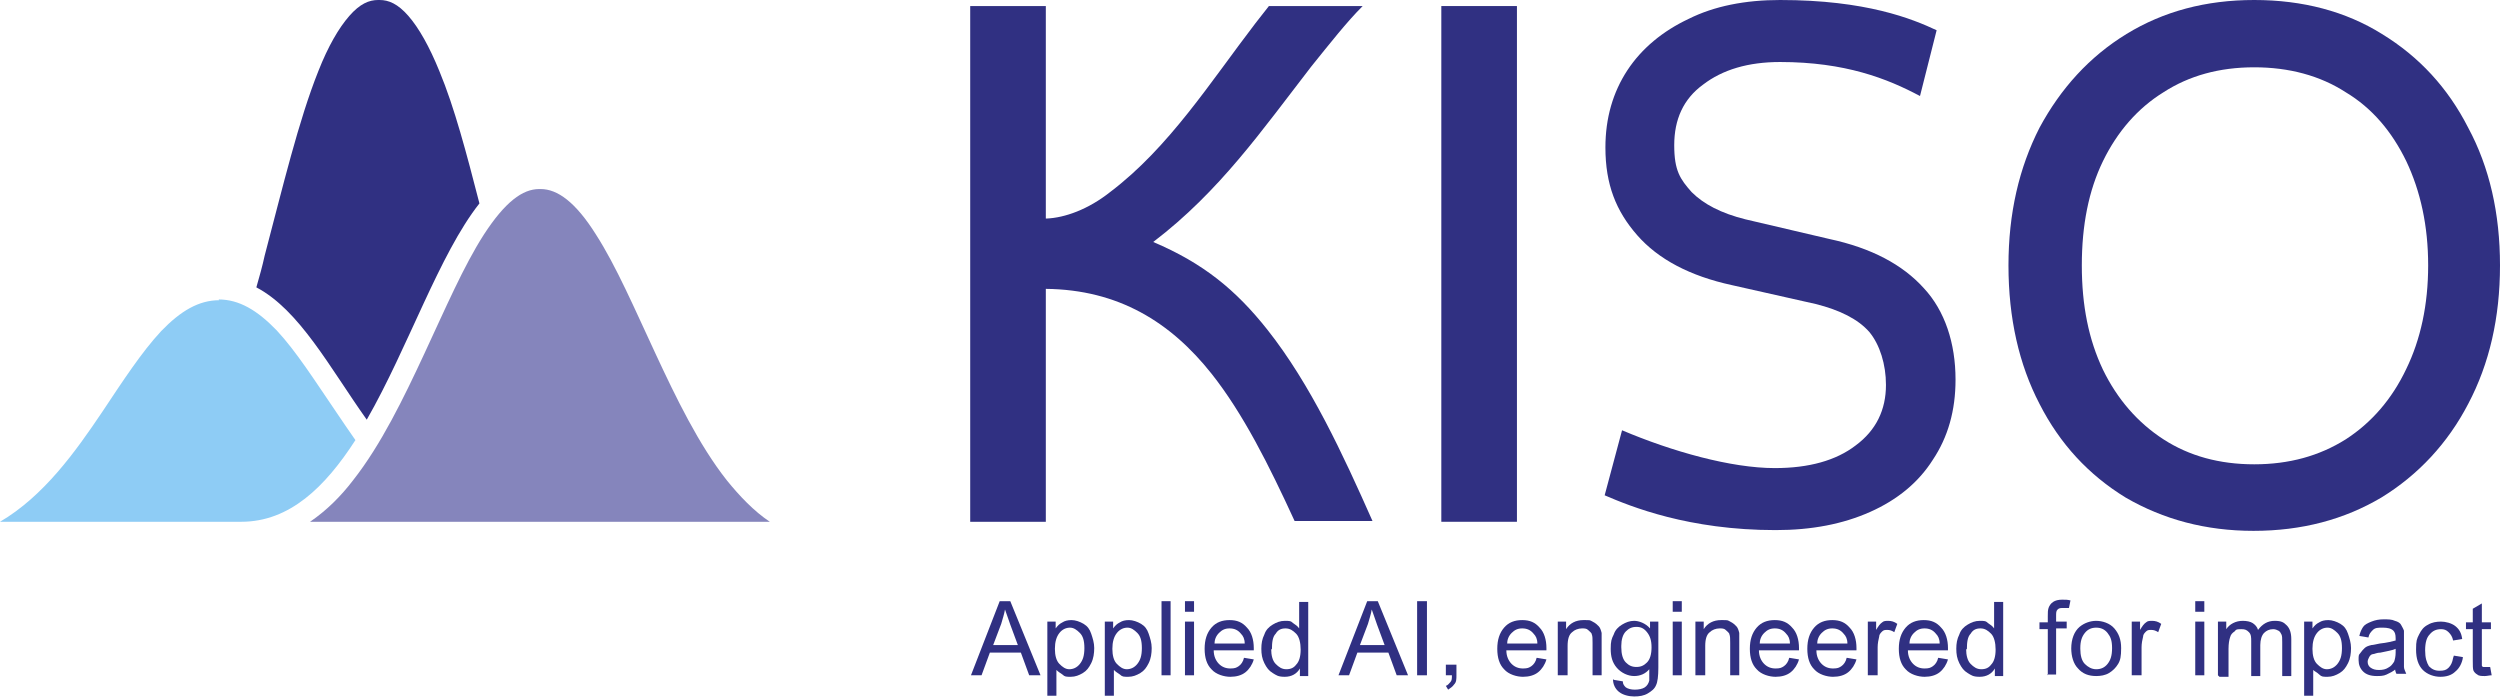
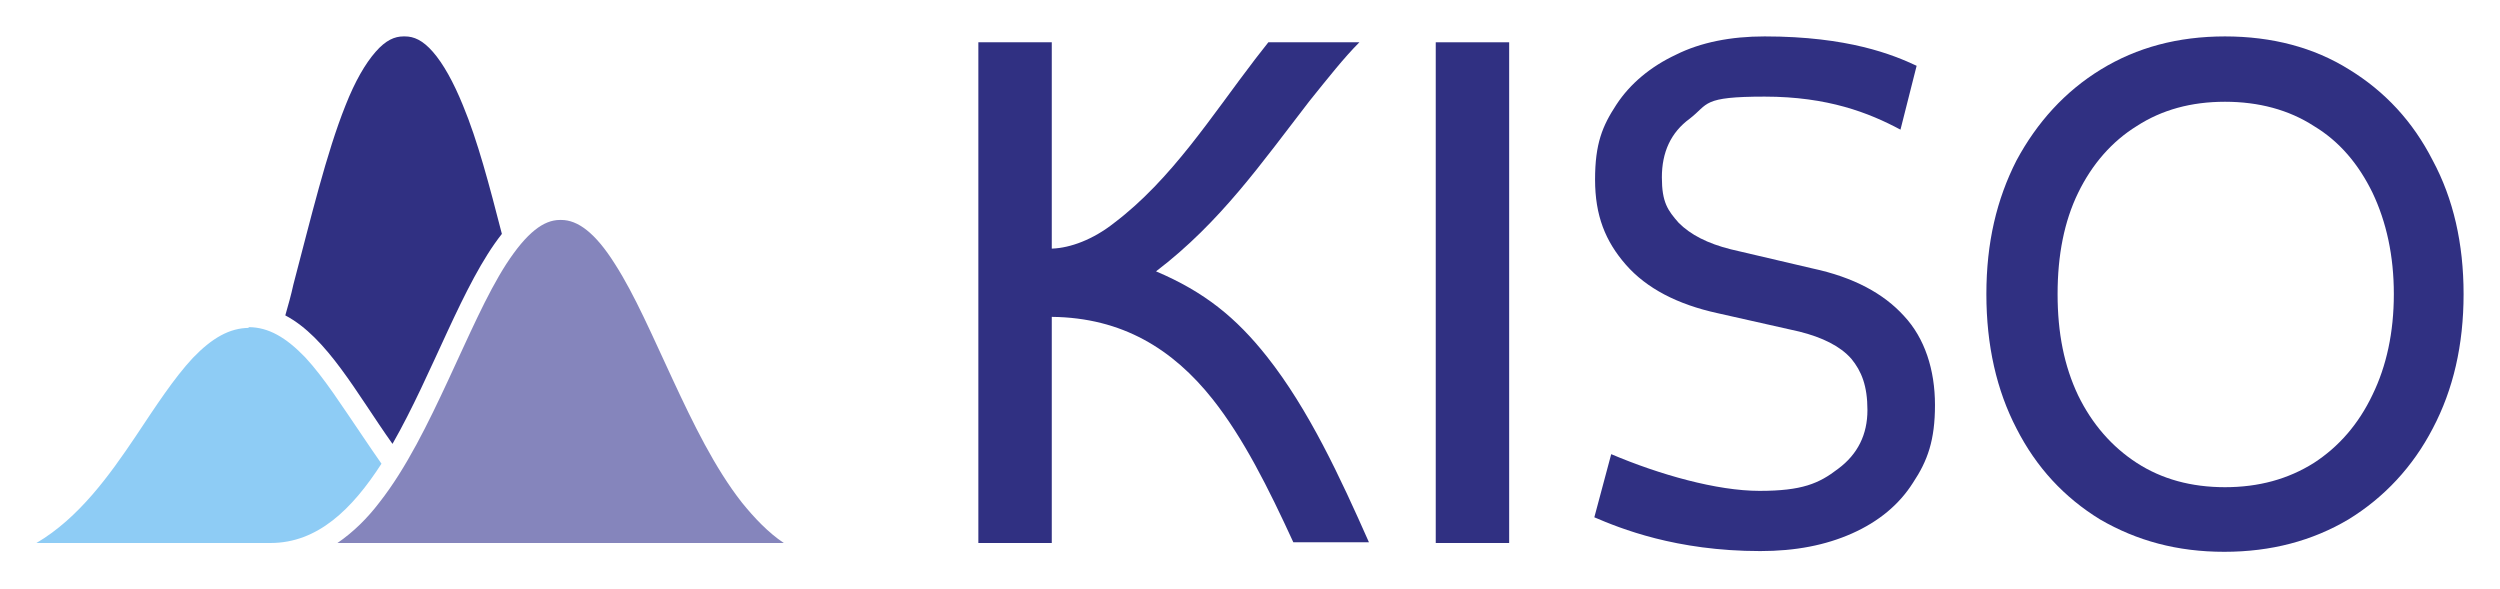
- <svg xmlns="http://www.w3.org/2000/svg" id="Layer_1" version="1.1" viewBox="0 0 330.6 92.2">
+ <svg xmlns="http://www.w3.org/2000/svg" viewBox="-4.96 -4.96 340.52 80.12" width="340.52" height="80.12" id="Layer_1" version="1.1">
  <defs>
    <style>
      .st0, .st1 {
        fill: #303082;
      }

      .st2 {
        fill: #8585bc;
      }

      .st1 {
        fill-rule: evenodd;
      }

      .st3 {
        fill: #8eccf5;
      }
    </style>
  </defs>
-   <path class="st0" d="M50.2,0c1.2,0,2.4.5,3.8,2.1,1.4,1.6,2.8,4.1,4.1,7.3,2,4.8,3.6,10.9,5.3,17.5-5.3,6.7-9.4,19-14.9,28.6-4.9-6.9-8.9-14.5-14.6-17.5.4-1.4.8-2.8,1.1-4.2,2.4-9.1,4.5-17.9,7.1-24.4,1.3-3.3,2.7-5.7,4.1-7.3,1.4-1.6,2.6-2.1,3.8-2.1Z" />
-   <path class="st3" d="M28.9,39.6c2.7,0,5.1,1.4,7.7,4.1,2.6,2.8,5,6.6,7.8,10.7.8,1.2,1.7,2.5,2.6,3.8-4,6.2-8.7,10.8-15.1,10.8H0c5.8-3.4,10-9.3,13.5-14.5,2.8-4.2,5.2-7.9,7.8-10.7,2.6-2.7,5-4.1,7.7-4.1Z" />
-   <path class="st2" d="M71.5,25c2.2,0,4.6,1.7,7.3,6,2.7,4.2,5.1,9.8,7.9,15.8,2.7,5.8,5.7,12,9.4,16.7,1.7,2.1,3.6,4.1,5.7,5.5h-60.8c2.2-1.5,4.1-3.4,5.7-5.5,3.7-4.7,6.7-10.9,9.4-16.7,2.8-6,5.2-11.6,7.9-15.8,2.8-4.3,5.1-6,7.3-6Z" />
-   <path class="st0" d="M235.4,0c11.4,0,17.5,2.5,20.7,4l-2.2,8.7c-4.3-2.3-9.9-4.5-18.5-4.5-4.2,0-7.6,1-10.2,3-2.6,1.9-3.8,4.6-3.8,8s.8,4.5,2.3,6.2c1.6,1.6,3.9,2.8,7.1,3.6l11.1,2.6c5.6,1.2,9.7,3.4,12.5,6.5,2.8,3,4.2,7.3,4.2,12.1,0,4.1-1,7.6-3,10.6-1.9,3-4.7,5.3-8.3,6.9-3.6,1.6-7.7,2.4-12.5,2.4-11.5,0-19.1-3.1-22.6-4.6l2.3-8.6c6.6,2.8,14.4,5,20.2,5,4.5,0,8.1-1,10.7-3,2.7-2,4-4.7,4-8,0-2.7-.8-5.3-2.2-7-1.5-1.7-3.9-2.9-7.1-3.7l-11.1-2.5c-5.5-1.2-9.7-3.4-12.5-6.6-2.8-3.2-4.2-6.7-4.2-11.6,0-3.9,1-7.3,2.9-10.2,1.9-2.9,4.7-5.2,8.1-6.8C226.7.8,230.8,0,235.4,0Z" />
-   <path class="st1" d="M298.1,0c6.4,0,12.1,1.5,16.9,4.5,4.9,3,8.7,7.1,11.4,12.4,2.8,5.2,4.2,11.3,4.2,18.2s-1.4,13-4.2,18.3c-2.7,5.2-6.6,9.4-11.5,12.4-4.9,2.9-10.5,4.4-16.9,4.4-6.3,0-11.9-1.5-16.9-4.4-4.9-3-8.7-7.1-11.4-12.4-2.7-5.2-4.1-11.3-4.1-18.3,0-6.9,1.4-12.9,4.1-18.2,2.8-5.2,6.6-9.4,11.5-12.4,4.9-3,10.5-4.5,16.9-4.5ZM298.1,8.9c-4.6,0-8.6,1.1-12,3.3-3.4,2.1-6.1,5.2-8,9.1-1.9,3.9-2.8,8.5-2.8,13.8s.9,9.8,2.8,13.8c1.9,3.9,4.6,7,8,9.2,3.4,2.2,7.4,3.3,12,3.3,4.6,0,8.6-1.1,12.1-3.3,3.4-2.2,6.1-5.3,8-9.3,1.9-3.9,2.9-8.5,2.9-13.7s-1-9.8-2.9-13.8c-1.9-3.9-4.5-7-8-9.1-3.4-2.2-7.5-3.3-12.1-3.3Z" />
-   <path class="st0" d="M138.4,28.9c2.4-.1,5.5-1.2,8.4-3.5,7.8-5.9,13.3-14.6,19.2-22.3.6-.8,1.2-1.5,1.8-2.3h12.4c-2.1,2.1-4.3,4.9-6.8,8-6.5,8.4-12.1,16.5-20.9,23.2,6.6,2.8,10.9,6.3,15.1,11.6,5.7,7.2,10,16.5,13.9,25.3h-10.3c-3.4-7.4-6.8-14.2-11-19.5-5.4-6.8-12.3-11.1-21.9-11.2v30.8h-10V.8h10v28.1Z" />
+   <path class="st0" d="M50.2,0c1.2,0,2.4.5,3.8,2.1,1.4,1.6,2.8,4.1,4.1,7.3,2,4.8,3.6,10.9,5.3,17.5-5.3,6.7-9.4,19-14.9,28.6-4.9-6.9-8.9-14.5-14.6-17.5.4-1.4.8-2.8,1.1-4.2,2.4-9.1,4.5-17.9,7.1-24.4,1.3-3.3,2.7-5.7,4.1-7.3C47.6.5,48.8,0,50,0h.2Z" />
+   <path class="st3" d="M28.9,39.6c2.7,0,5.1,1.4,7.7,4.1,2.6,2.8,5,6.6,7.8,10.7.8,1.2,1.7,2.5,2.6,3.8-4,6.2-8.7,10.8-15.1,10.8H0c5.8-3.4,10-9.3,13.5-14.5,2.8-4.2,5.2-7.9,7.8-10.7,2.6-2.7,5-4.1,7.7-4.1h-.1Z" />
+   <path class="st2" d="M71.5,25c2.2,0,4.6,1.7,7.3,6,2.7,4.2,5.1,9.8,7.9,15.8,2.7,5.8,5.7,12,9.4,16.7,1.7,2.1,3.6,4.1,5.7,5.5h-60.8c2.2-1.5,4.1-3.4,5.7-5.5,3.7-4.7,6.7-10.9,9.4-16.7,2.8-6,5.2-11.6,7.9-15.8,2.8-4.3,5.1-6,7.3-6h.2Z" />
+   <path class="st0" d="M235.4,0c11.4,0,17.5,2.5,20.7,4l-2.2,8.7c-4.3-2.3-9.9-4.5-18.5-4.5s-7.6,1-10.2,3c-2.6,1.9-3.8,4.6-3.8,8s.8,4.5,2.3,6.2c1.6,1.6,3.9,2.8,7.1,3.6l11.1,2.6c5.6,1.2,9.7,3.4,12.5,6.5,2.8,3,4.2,7.3,4.2,12.1s-1,7.6-3,10.6c-1.9,3-4.7,5.3-8.3,6.9s-7.7,2.4-12.5,2.4c-11.5,0-19.1-3.1-22.6-4.6l2.3-8.6c6.6,2.8,14.4,5,20.2,5s8.1-1,10.7-3c2.7-2,4-4.7,4-8s-.8-5.3-2.2-7c-1.5-1.7-3.9-2.9-7.1-3.7l-11.1-2.5c-5.5-1.2-9.7-3.4-12.5-6.6-2.8-3.2-4.2-6.7-4.2-11.6s1-7.3,2.9-10.2c1.9-2.9,4.7-5.2,8.1-6.8,3.4-1.7,7.5-2.5,12.1-2.5Z" />
+   <path class="st1" d="M298.1,0c6.4,0,12.1,1.5,16.9,4.5,4.9,3,8.7,7.1,11.4,12.4,2.8,5.2,4.2,11.3,4.2,18.2s-1.4,13-4.2,18.3c-2.7,5.2-6.6,9.4-11.5,12.4-4.9,2.9-10.5,4.4-16.9,4.4s-11.9-1.5-16.9-4.4c-4.9-3-8.7-7.1-11.4-12.4-2.7-5.2-4.1-11.3-4.1-18.3s1.4-12.9,4.1-18.2c2.8-5.2,6.6-9.4,11.5-12.4S291.7,0,298.1,0ZM298.1,8.9c-4.6,0-8.6,1.1-12,3.3-3.4,2.1-6.1,5.2-8,9.1s-2.8,8.5-2.8,13.8.9,9.8,2.8,13.8c1.9,3.9,4.6,7,8,9.2s7.4,3.3,12,3.3,8.6-1.1,12.1-3.3c3.4-2.2,6.1-5.3,8-9.3,1.9-3.9,2.9-8.5,2.9-13.7s-1-9.8-2.9-13.8c-1.9-3.9-4.5-7-8-9.1-3.4-2.2-7.5-3.3-12.1-3.3Z" />
+   <path class="st0" d="M138.4,28.9c2.4-.1,5.5-1.2,8.4-3.5,7.8-5.9,13.3-14.6,19.2-22.3.6-.8,1.2-1.5,1.8-2.3h12.4c-2.1,2.1-4.3,4.9-6.8,8-6.5,8.4-12.1,16.5-20.9,23.2,6.6,2.8,10.9,6.3,15.1,11.6,5.7,7.2,10,16.5,13.9,25.3h-10.3c-3.4-7.4-6.8-14.2-11-19.5-5.4-6.8-12.3-11.1-21.9-11.2v30.8h-10V.8h10v28.1h.1Z" />
  <path class="st0" d="M200.6,69h-10V.8h10v68.2Z" />
-   <g>
-     <path class="st0" d="M128.4,89.3l3.8-9.8h1.4l4,9.8h-1.5l-1.1-3h-4.1l-1.1,3h-1.4ZM131.3,85.3h3.3l-1-2.7c-.3-.8-.5-1.5-.7-2-.1.6-.3,1.2-.5,1.9l-1.1,2.9Z" />
-     <path class="st0" d="M138.5,92v-9.8h1.1v.9c.3-.4.5-.6.9-.8.3-.2.7-.3,1.2-.3s1.1.2,1.6.5.8.7,1,1.3c.2.6.4,1.2.4,1.9s-.1,1.4-.4,2c-.3.6-.6,1-1.1,1.3-.5.3-1,.5-1.6.5s-.8,0-1.1-.3c-.3-.2-.6-.4-.8-.6v3.4h-1.2ZM139.5,85.8c0,.9.2,1.6.6,2s.8.7,1.3.7,1-.2,1.4-.7c.4-.5.6-1.1.6-2.1s-.2-1.6-.6-2c-.4-.4-.8-.7-1.3-.7s-1,.2-1.4.7c-.4.5-.6,1.2-.6,2.1Z" />
-     <path class="st0" d="M146.1,92v-9.8h1.1v.9c.3-.4.5-.6.9-.8.3-.2.7-.3,1.2-.3s1.1.2,1.6.5.8.7,1,1.3c.2.6.4,1.2.4,1.9s-.1,1.4-.4,2c-.3.6-.6,1-1.1,1.3-.5.3-1,.5-1.6.5s-.8,0-1.1-.3c-.3-.2-.6-.4-.8-.6v3.4h-1.2ZM147.1,85.8c0,.9.2,1.6.6,2s.8.7,1.3.7,1-.2,1.4-.7c.4-.5.6-1.1.6-2.1s-.2-1.6-.6-2c-.4-.4-.8-.7-1.3-.7s-1,.2-1.4.7c-.4.5-.6,1.2-.6,2.1Z" />
-     <path class="st0" d="M153.6,89.3v-9.8h1.2v9.8h-1.2Z" />
-     <path class="st0" d="M156.7,80.9v-1.4h1.2v1.4h-1.2ZM156.7,89.3v-7.1h1.2v7.1h-1.2Z" />
-     <path class="st0" d="M164.6,87l1.2.2c-.2.7-.6,1.3-1.1,1.7-.5.4-1.2.6-2,.6s-1.9-.3-2.5-1c-.6-.6-.9-1.5-.9-2.7s.3-2.1.9-2.8,1.4-1,2.4-1,1.7.3,2.3,1c.6.6.9,1.6.9,2.7s0,.2,0,.3h-5.3c0,.8.3,1.4.7,1.8.4.4.9.6,1.5.6s.8-.1,1.1-.3.6-.6.7-1.1ZM160.6,85.1h4c0-.6-.2-1-.5-1.3-.4-.5-.9-.7-1.5-.7s-1,.2-1.4.6c-.4.4-.6.9-.6,1.5Z" />
-     <path class="st0" d="M171.9,89.3v-.9c-.4.7-1.1,1.1-2,1.1s-1.1-.2-1.6-.5c-.5-.3-.8-.7-1.1-1.3-.3-.6-.4-1.2-.4-1.9s.1-1.3.4-1.9c.2-.6.6-1,1.1-1.3.5-.3,1-.5,1.6-.5s.8,0,1.1.3c.3.2.6.4.8.7v-3.5h1.2v9.8h-1.1ZM168.1,85.8c0,.9.2,1.6.6,2,.4.4.8.7,1.4.7s1-.2,1.3-.6c.4-.4.6-1.1.6-2s-.2-1.7-.6-2.1-.8-.7-1.4-.7-1,.2-1.3.7c-.4.4-.5,1.1-.5,2.1Z" />
-     <path class="st0" d="M177,89.3l3.8-9.8h1.4l4,9.8h-1.5l-1.1-3h-4.1l-1.1,3h-1.4ZM179.8,85.3h3.3l-1-2.7c-.3-.8-.5-1.5-.7-2-.1.6-.3,1.2-.5,1.9l-1.1,2.9Z" />
-     <path class="st0" d="M187.4,89.3v-9.8h1.3v9.8h-1.3Z" />
-     <path class="st0" d="M191.2,89.3v-1.4h1.4v1.4c0,.5,0,.9-.3,1.2-.2.3-.5.5-.8.7l-.3-.5c.3-.1.4-.3.6-.5s.2-.5.2-.9h-.7Z" />
-     <path class="st0" d="M203.3,87l1.2.2c-.2.7-.6,1.3-1.1,1.7-.5.4-1.2.6-2,.6s-1.9-.3-2.5-1c-.6-.6-.9-1.5-.9-2.7s.3-2.1.9-2.8,1.4-1,2.4-1,1.7.3,2.3,1c.6.6.9,1.6.9,2.7s0,.2,0,.3h-5.3c0,.8.3,1.4.7,1.8.4.4.9.6,1.5.6s.8-.1,1.1-.3c.3-.2.6-.6.7-1.1ZM199.3,85.1h4c0-.6-.2-1-.5-1.3-.4-.5-.9-.7-1.5-.7s-1,.2-1.4.6c-.4.4-.6.9-.6,1.5Z" />
-     <path class="st0" d="M206,89.3v-7.1h1.1v1c.5-.8,1.3-1.2,2.3-1.2s.8,0,1.2.2c.4.2.6.4.8.6.2.2.3.5.4.9,0,.2,0,.6,0,1.2v4.4h-1.2v-4.3c0-.5,0-.9-.1-1.1,0-.2-.3-.4-.5-.6s-.5-.2-.8-.2c-.5,0-1,.2-1.3.5-.4.3-.6.9-.6,1.8v3.9h-1.2Z" />
-     <path class="st0" d="M213.4,89.9l1.2.2c0,.4.2.6.4.8.3.2.7.3,1.2.3s1-.1,1.3-.3.5-.5.6-.9c0-.2,0-.8,0-1.5-.5.6-1.2.9-2,.9s-1.7-.4-2.3-1.1-.8-1.5-.8-2.5.1-1.3.4-1.9c.2-.6.6-1,1.1-1.3s1-.5,1.6-.5,1.5.3,2.1,1v-.9h1.1v6.1c0,1.1-.1,1.9-.3,2.3-.2.5-.6.8-1.1,1.1-.5.3-1.1.4-1.8.4s-1.5-.2-2-.6c-.5-.4-.8-1-.8-1.7ZM214.4,85.6c0,.9.2,1.6.6,2s.8.6,1.4.6,1-.2,1.4-.6.6-1.1.6-2-.2-1.5-.6-2-.8-.7-1.4-.7-1,.2-1.4.6c-.4.4-.6,1.1-.6,1.9Z" />
-     <path class="st0" d="M221.2,80.9v-1.4h1.2v1.4h-1.2ZM221.2,89.3v-7.1h1.2v7.1h-1.2Z" />
-     <path class="st0" d="M224.2,89.3v-7.1h1.1v1c.5-.8,1.3-1.2,2.3-1.2s.8,0,1.2.2c.4.2.6.4.8.6.2.2.3.5.4.9,0,.2,0,.6,0,1.2v4.4h-1.2v-4.3c0-.5,0-.9-.1-1.1,0-.2-.3-.4-.5-.6s-.5-.2-.8-.2c-.5,0-1,.2-1.3.5-.4.3-.6.9-.6,1.8v3.9h-1.2Z" />
-     <path class="st0" d="M236.7,87l1.2.2c-.2.7-.6,1.3-1.1,1.7-.5.4-1.2.6-2,.6s-1.9-.3-2.5-1c-.6-.6-.9-1.5-.9-2.7s.3-2.1.9-2.8,1.4-1,2.4-1,1.7.3,2.3,1c.6.6.9,1.6.9,2.7s0,.2,0,.3h-5.3c0,.8.3,1.4.7,1.8.4.4.9.6,1.5.6s.8-.1,1.1-.3c.3-.2.6-.6.7-1.1ZM232.7,85.1h4c0-.6-.2-1-.5-1.3-.4-.5-.9-.7-1.5-.7s-1,.2-1.4.6c-.4.4-.6.9-.6,1.5Z" />
-     <path class="st0" d="M244.3,87l1.2.2c-.2.7-.6,1.3-1.1,1.7-.5.4-1.2.6-2,.6s-1.9-.3-2.5-1c-.6-.6-.9-1.5-.9-2.7s.3-2.1.9-2.8,1.4-1,2.4-1,1.7.3,2.3,1c.6.6.9,1.6.9,2.7s0,.2,0,.3h-5.3c0,.8.3,1.4.7,1.8.4.4.9.6,1.5.6s.8-.1,1.1-.3c.3-.2.6-.6.7-1.1ZM240.3,85.1h4c0-.6-.2-1-.5-1.3-.4-.5-.9-.7-1.5-.7s-1,.2-1.4.6c-.4.4-.6.9-.6,1.5Z" />
-     <path class="st0" d="M247,89.3v-7.1h1.1v1.1c.3-.5.5-.8.8-1,.2-.2.5-.2.8-.2.4,0,.8.1,1.2.4l-.4,1.1c-.3-.2-.6-.3-.9-.3s-.5,0-.7.2-.4.4-.4.7c-.1.4-.2.9-.2,1.4v3.7h-1.2Z" />
-     <path class="st0" d="M256.4,87l1.2.2c-.2.7-.6,1.3-1.1,1.7-.5.4-1.2.6-2,.6s-1.9-.3-2.5-1c-.6-.6-.9-1.5-.9-2.7s.3-2.1.9-2.8,1.4-1,2.4-1,1.7.3,2.3,1c.6.6.9,1.6.9,2.7s0,.2,0,.3h-5.3c0,.8.3,1.4.7,1.8.4.4.9.6,1.5.6s.8-.1,1.1-.3c.3-.2.6-.6.7-1.1ZM252.5,85.1h4c0-.6-.2-1-.5-1.3-.4-.5-.9-.7-1.5-.7s-1,.2-1.4.6c-.4.4-.6.9-.6,1.5Z" />
-     <path class="st0" d="M263.8,89.3v-.9c-.4.7-1.1,1.1-2,1.1s-1.1-.2-1.6-.5c-.5-.3-.8-.7-1.1-1.3-.3-.6-.4-1.2-.4-1.9s.1-1.3.4-1.9c.2-.6.6-1,1.1-1.3.5-.3,1-.5,1.6-.5s.8,0,1.1.3c.3.2.6.4.8.7v-3.5h1.2v9.8h-1.1ZM260,85.8c0,.9.2,1.6.6,2,.4.4.8.7,1.4.7s1-.2,1.3-.6c.4-.4.6-1.1.6-2s-.2-1.7-.6-2.1-.8-.7-1.4-.7-1,.2-1.3.7c-.4.4-.5,1.1-.5,2.1Z" />
-     <path class="st0" d="M270.8,89.3v-6.1h-1.1v-.9h1.1v-.8c0-.5,0-.8.1-1.1.1-.3.3-.6.6-.8.3-.2.7-.3,1.2-.3s.7,0,1.1.1l-.2,1c-.2,0-.5,0-.7,0-.4,0-.6,0-.8.2-.2.2-.2.4-.2.9v.7h1.4v.9h-1.4v6.1h-1.2Z" />
-     <path class="st0" d="M273.9,85.8c0-1.3.4-2.3,1.1-2.9.6-.5,1.4-.8,2.2-.8s1.8.3,2.4,1,.9,1.5.9,2.6-.1,1.6-.4,2.1c-.3.5-.7.9-1.2,1.2-.5.3-1.1.4-1.7.4-1,0-1.8-.3-2.4-1-.6-.6-.9-1.6-.9-2.7ZM275.1,85.8c0,.9.2,1.6.6,2s.9.7,1.5.7,1.1-.2,1.5-.7c.4-.5.6-1.1.6-2.1s-.2-1.5-.6-2-.9-.7-1.5-.7-1.1.2-1.5.7-.6,1.1-.6,2Z" />
-     <path class="st0" d="M281.9,89.3v-7.1h1.1v1.1c.3-.5.5-.8.8-1,.2-.2.5-.2.8-.2.4,0,.8.1,1.2.4l-.4,1.1c-.3-.2-.6-.3-.9-.3s-.5,0-.7.2-.4.4-.4.7c-.1.4-.2.9-.2,1.4v3.7h-1.2Z" />
-     <path class="st0" d="M290.3,80.9v-1.4h1.2v1.4h-1.2ZM290.3,89.3v-7.1h1.2v7.1h-1.2Z" />
-     <path class="st0" d="M293.3,89.3v-7.1h1.1v1c.2-.3.5-.6.9-.8.4-.2.8-.3,1.3-.3s1,.1,1.3.3c.3.2.6.5.7.9.6-.8,1.3-1.2,2.2-1.2s1.2.2,1.6.6c.4.4.6,1,.6,1.8v4.9h-1.2v-4.5c0-.5,0-.8-.1-1s-.2-.4-.4-.5c-.2-.1-.4-.2-.7-.2-.5,0-.9.2-1.2.5s-.5.9-.5,1.6v4.1h-1.2v-4.6c0-.5,0-.9-.3-1.2s-.5-.4-1-.4-.7,0-.9.3c-.3.2-.5.4-.6.8-.1.3-.2.8-.2,1.5v3.7h-1.2Z" />
-     <path class="st0" d="M304.7,92v-9.8h1.1v.9c.3-.4.5-.6.9-.8.3-.2.7-.3,1.2-.3s1.1.2,1.6.5c.5.3.8.7,1,1.3.2.6.4,1.2.4,1.9s-.1,1.4-.4,2c-.3.6-.6,1-1.1,1.3s-1,.5-1.6.5-.8,0-1.1-.3-.6-.4-.8-.6v3.4h-1.2ZM305.8,85.8c0,.9.2,1.6.6,2,.4.4.8.7,1.3.7s1-.2,1.4-.7c.4-.5.6-1.1.6-2.1s-.2-1.6-.6-2-.8-.7-1.3-.7-1,.2-1.4.7c-.4.5-.6,1.2-.6,2.1Z" />
-     <path class="st0" d="M316.9,88.4c-.4.4-.9.6-1.3.8-.4.2-.9.2-1.3.2-.8,0-1.4-.2-1.8-.6-.4-.4-.6-.9-.6-1.5s0-.7.2-.9c.2-.3.4-.5.6-.7s.5-.3.9-.4c.2,0,.6-.1,1.1-.2,1-.1,1.7-.3,2.1-.4,0-.2,0-.3,0-.3,0-.5-.1-.8-.3-1-.3-.3-.8-.4-1.4-.4s-1,0-1.3.3-.5.5-.6,1l-1.2-.2c.1-.5.3-.9.5-1.2s.6-.5,1.1-.7c.5-.2,1-.3,1.6-.3s1.1,0,1.5.2c.4.1.7.3.8.5s.3.5.4.8c0,.2,0,.6,0,1.1v1.6c0,1.1,0,1.8,0,2.1s.2.6.3.9h-1.3c-.1-.2-.2-.5-.2-.9ZM316.8,85.8c-.4.2-1.1.3-2,.5-.5,0-.8.2-1,.2-.2,0-.4.2-.5.4-.1.2-.2.4-.2.6,0,.3.1.6.4.8s.6.3,1.1.3.9-.1,1.2-.3c.4-.2.6-.5.8-.8.1-.3.2-.7.2-1.2v-.4Z" />
-     <path class="st0" d="M324.5,86.7l1.2.2c-.1.8-.5,1.5-1,1.9-.5.5-1.2.7-2,.7s-1.7-.3-2.3-.9c-.6-.6-.9-1.5-.9-2.7s.1-1.4.4-2c.3-.6.6-1,1.2-1.3.5-.3,1.1-.4,1.7-.4s1.4.2,1.9.6c.5.4.8.9.9,1.7l-1.2.2c-.1-.5-.3-.8-.6-1.1s-.6-.4-1-.4c-.6,0-1.1.2-1.5.7-.4.4-.6,1.1-.6,2.1s.2,1.6.5,2.1c.4.4.8.6,1.4.6s.9-.1,1.2-.4c.3-.3.5-.7.6-1.3Z" />
-     <path class="st0" d="M329.3,88.2l.2,1.1c-.3,0-.6.1-.9.1-.4,0-.8,0-1-.2-.2-.1-.4-.3-.5-.5s-.1-.7-.1-1.4v-4.1h-.9v-.9h.9v-1.8l1.2-.7v2.5h1.2v.9h-1.2v4.1c0,.3,0,.6,0,.7s.1.2.2.2c0,0,.2,0,.4,0s.3,0,.5,0Z" />
-   </g>
</svg>
